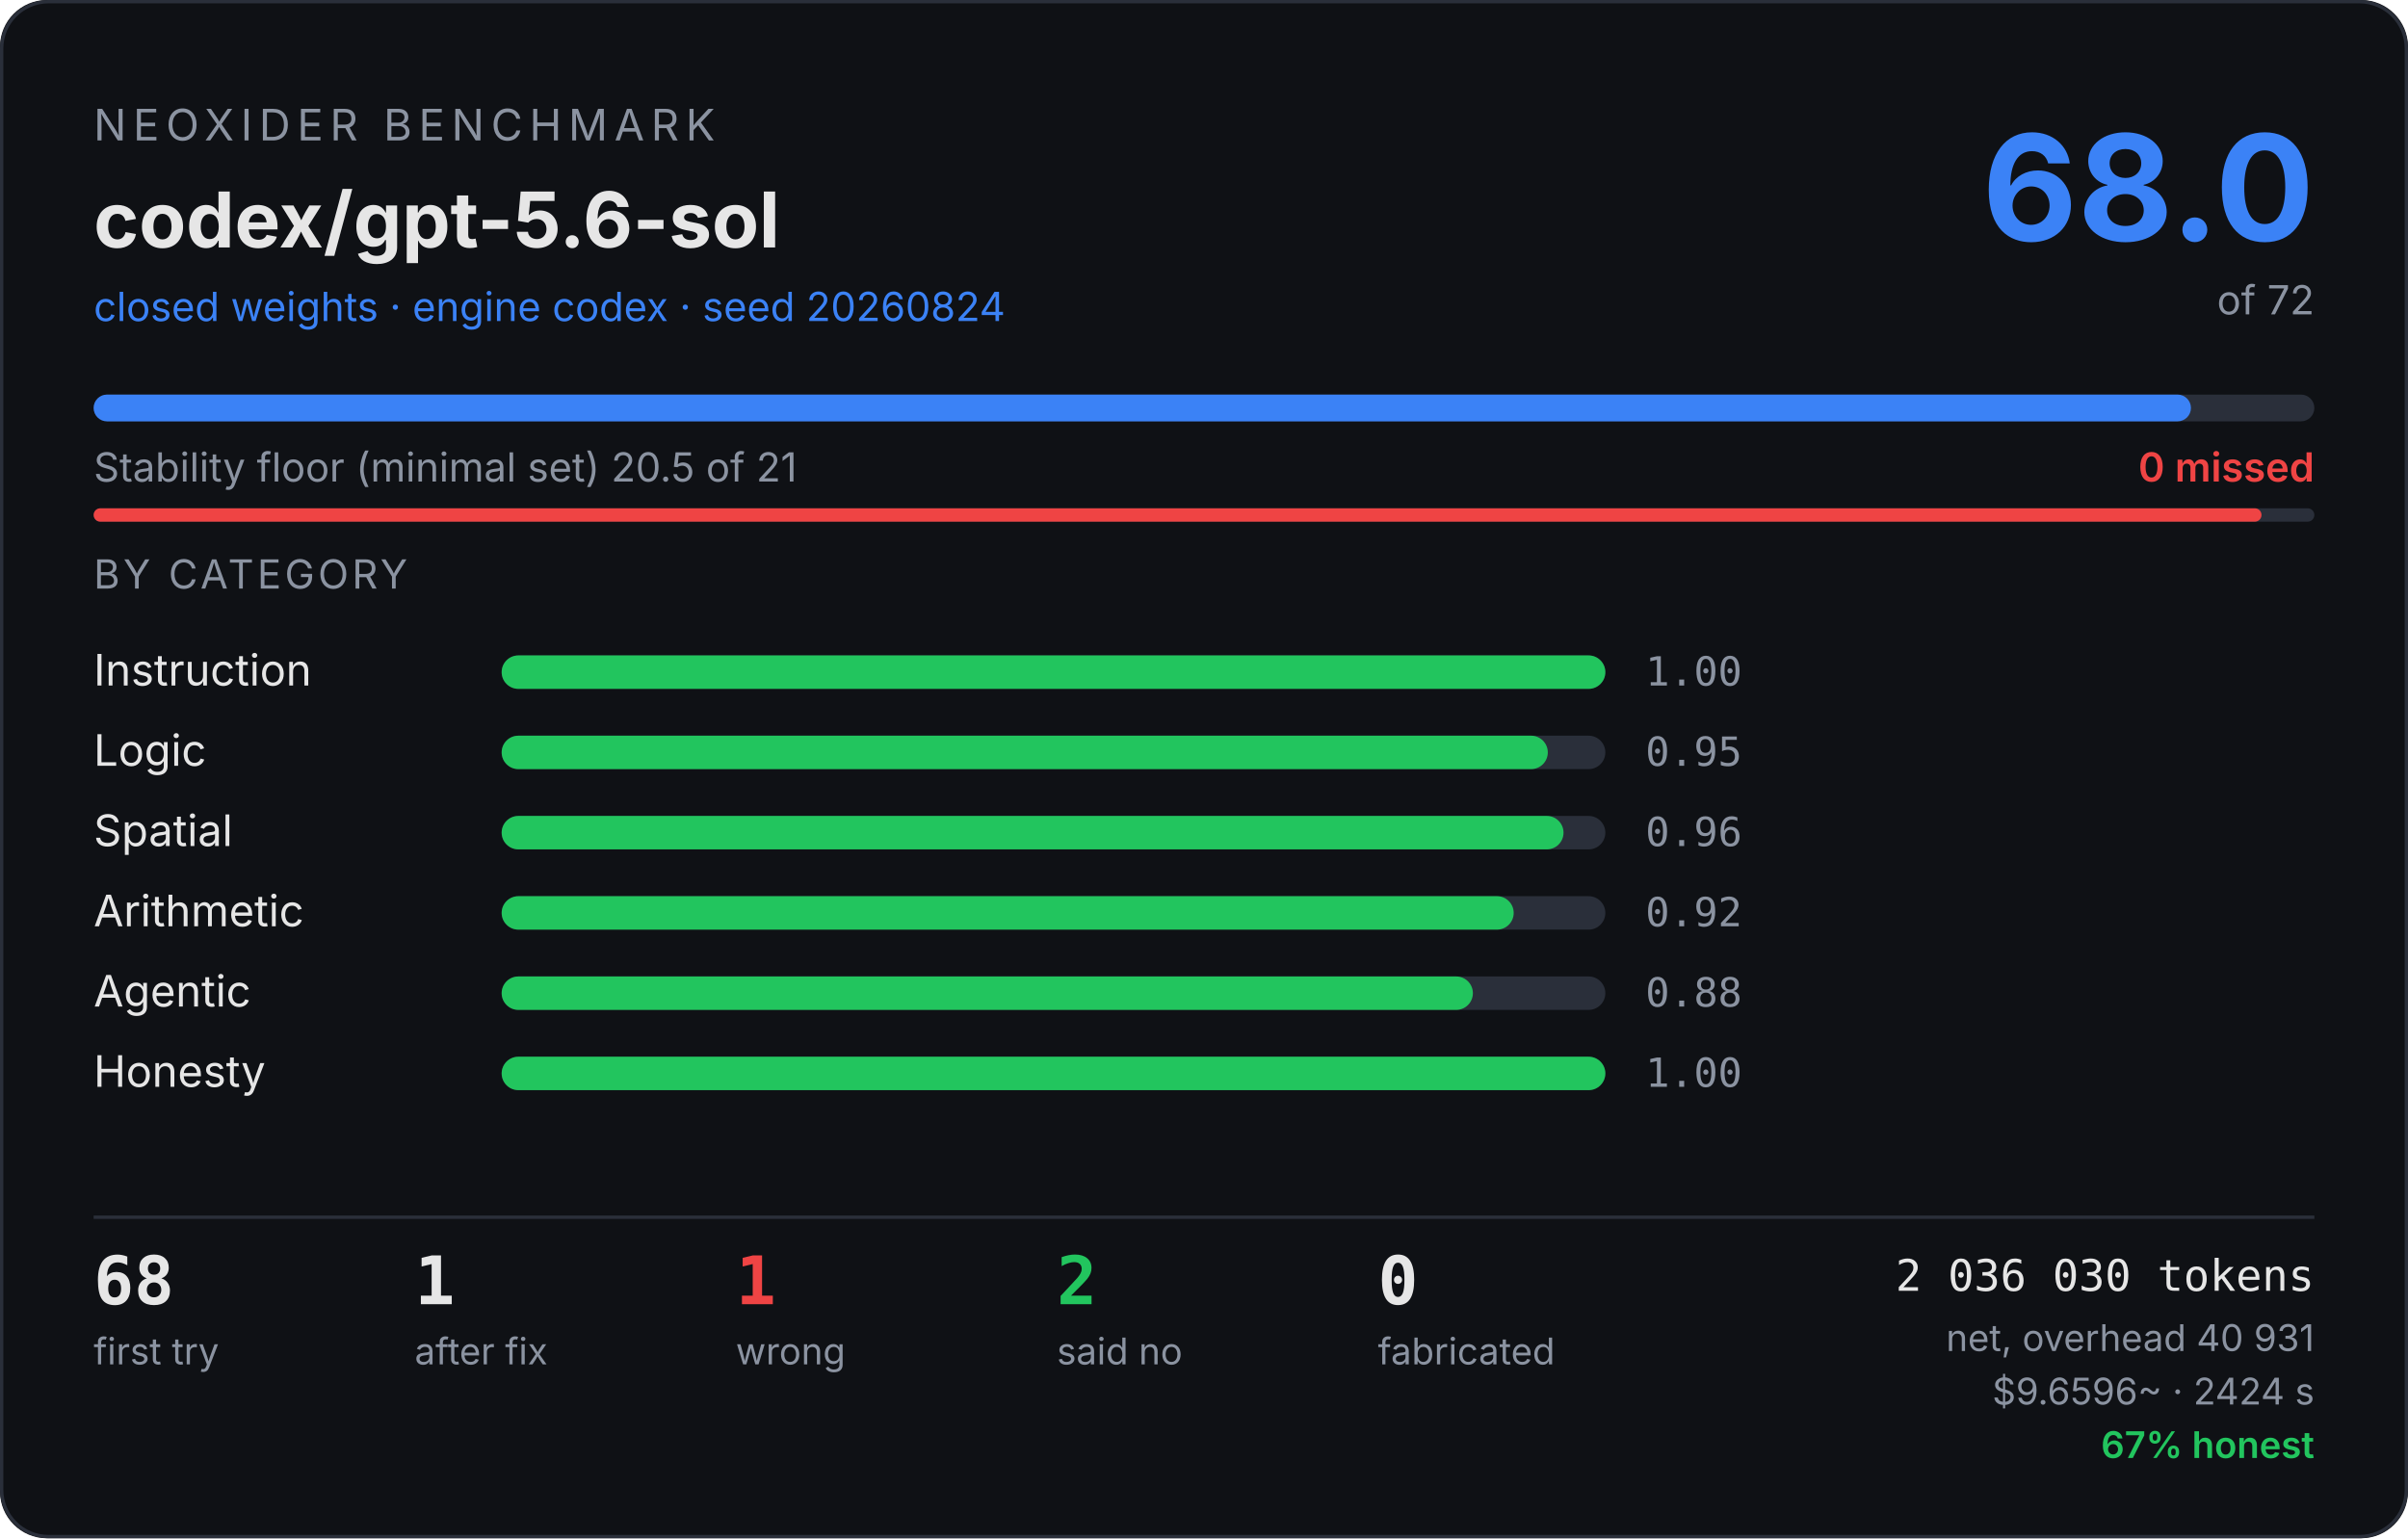
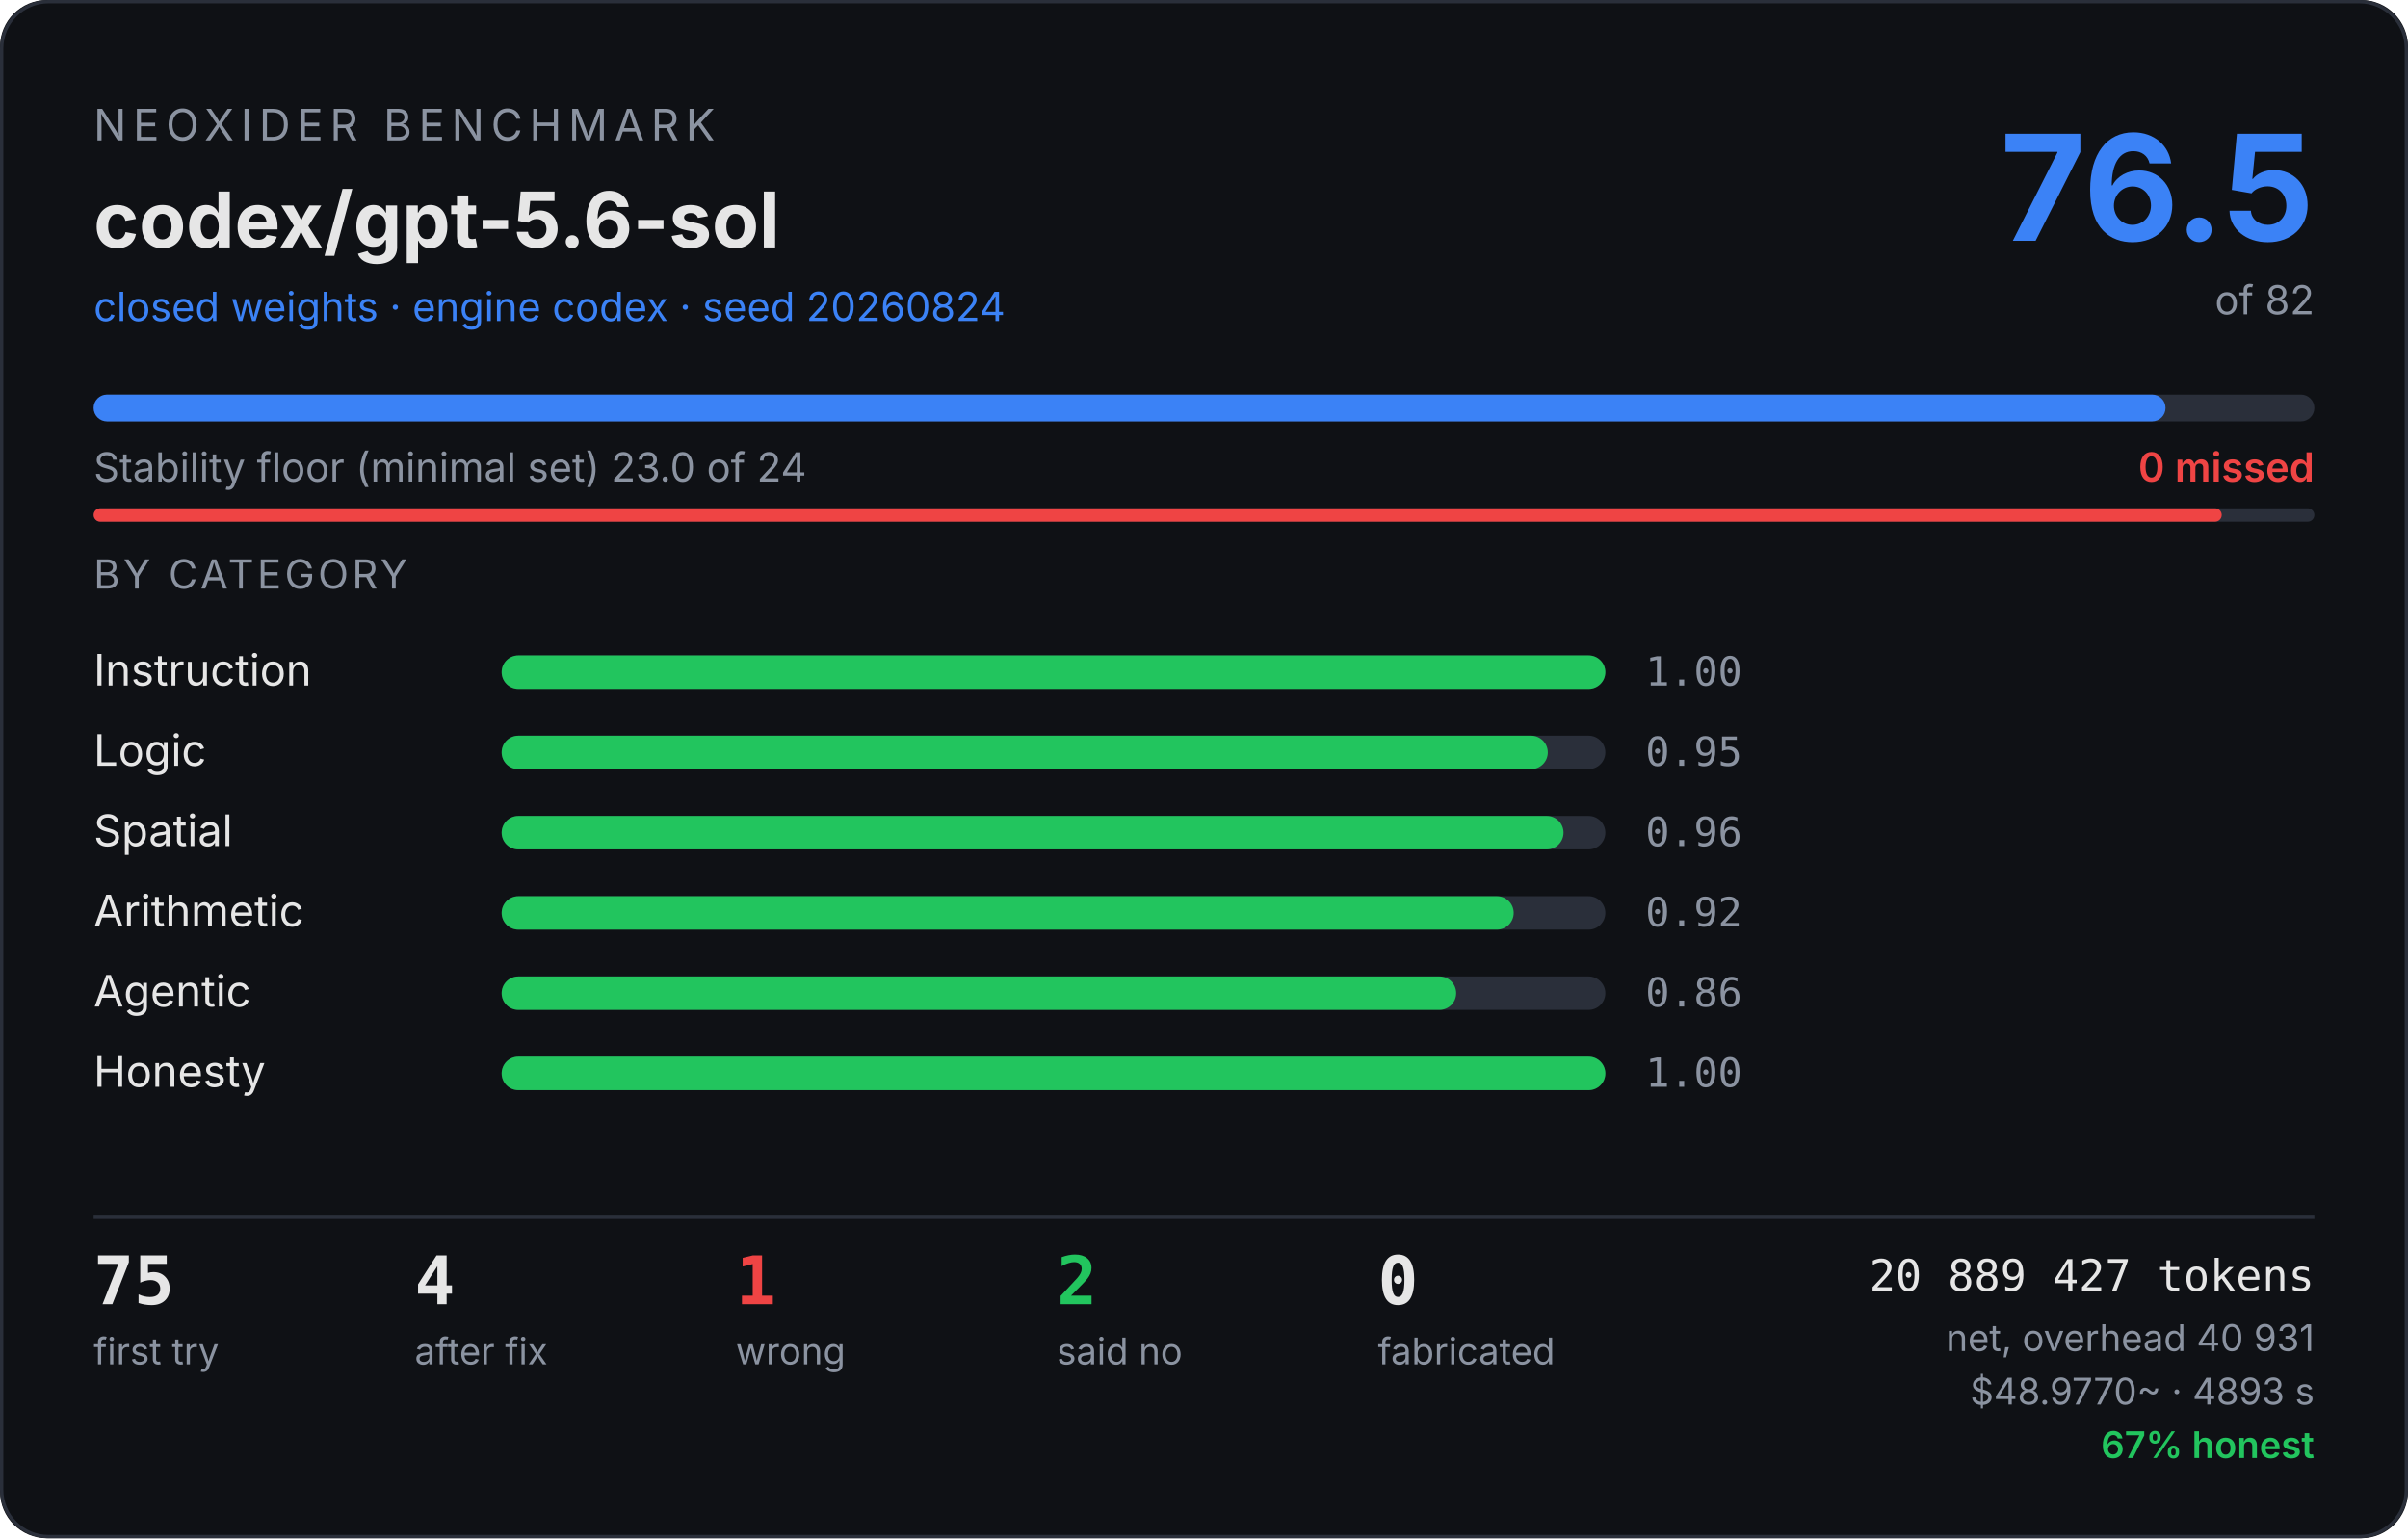
<svg xmlns="http://www.w3.org/2000/svg" width="720" height="460" viewBox="0 0 720 460" font-family="system-ui,-apple-system,Segoe UI,sans-serif">
  <rect width="720" height="460" rx="14" fill="#0f1115" />
  <rect x="0.5" y="0.5" width="719" height="459" rx="14" fill="none" stroke="#2a2f3a" />
  <text x="28" y="42" fill="#8b93a1" font-size="13" letter-spacing="2">NEOXIDER BENCHMARK</text>
  <text x="28" y="74" fill="#e6e6e6" font-size="23" font-weight="700">codex/gpt-5.6-sol</text>
  <text x="28" y="96" fill="#3b82f6" font-size="12">closed weights · engine codex · seed 20260824</text>
-   <text x="692" y="72" text-anchor="end" fill="#3b82f6" font-size="44" font-weight="700">68.0</text>
-   <text x="692" y="94" text-anchor="end" fill="#8b93a1" font-size="12">of 72</text>
+   <text x="692" y="72" text-anchor="end" fill="#3b82f6" font-size="44" font-weight="700">76.5</text>
+   <text x="692" y="94" text-anchor="end" fill="#8b93a1" font-size="12">of 82</text>
  <rect x="28" y="118" width="664" height="8" rx="4" fill="#2a2f3a" />
-   <rect x="28" y="118" width="627.1" height="8" rx="4" fill="#3b82f6" />
-   <text x="28" y="144" fill="#8b93a1" font-size="12">Stability floor (minimal set) 20.5 of 21</text>
+   <rect x="28" y="118" width="619.5" height="8" rx="4" fill="#3b82f6" />
+   <text x="28" y="144" fill="#8b93a1" font-size="12">Stability floor (minimal set) 23.0 of 24</text>
  <text x="692" y="144" text-anchor="end" fill="#ef4444" font-size="12" font-weight="600">0 missed</text>
  <rect x="28" y="152" width="664" height="4" rx="2" fill="#2a2f3a" />
-   <rect x="28" y="152" width="648.2" height="4" rx="2" fill="#ef4444" />
+   <rect x="28" y="152" width="636.3" height="4" rx="2" fill="#ef4444" />
  <text x="28" y="176" fill="#8b93a1" font-size="12" letter-spacing="1">BY CATEGORY</text>
  <text x="28" y="205" fill="#e6e6e6" font-size="13">Instruction</text>
  <rect x="150" y="196" width="330" height="10" rx="5" fill="#2a2f3a" />
  <rect x="150" y="196" width="330.0" height="10" rx="5" fill="#22c55e" />
  <text x="492" y="205" fill="#8b93a1" font-size="12" font-family="ui-monospace,Consolas,monospace">1.00</text>
  <text x="28" y="229" fill="#e6e6e6" font-size="13">Logic</text>
  <rect x="150" y="220" width="330" height="10" rx="5" fill="#2a2f3a" />
  <rect x="150" y="220" width="312.8" height="10" rx="5" fill="#22c55e" />
  <text x="492" y="229" fill="#8b93a1" font-size="12" font-family="ui-monospace,Consolas,monospace">0.95</text>
  <text x="28" y="253" fill="#e6e6e6" font-size="13">Spatial</text>
  <rect x="150" y="244" width="330" height="10" rx="5" fill="#2a2f3a" />
  <rect x="150" y="244" width="317.5" height="10" rx="5" fill="#22c55e" />
  <text x="492" y="253" fill="#8b93a1" font-size="12" font-family="ui-monospace,Consolas,monospace">0.96</text>
  <text x="28" y="277" fill="#e6e6e6" font-size="13">Arithmetic</text>
  <rect x="150" y="268" width="330" height="10" rx="5" fill="#2a2f3a" />
  <rect x="150" y="268" width="302.6" height="10" rx="5" fill="#22c55e" />
  <text x="492" y="277" fill="#8b93a1" font-size="12" font-family="ui-monospace,Consolas,monospace">0.92</text>
  <text x="28" y="301" fill="#e6e6e6" font-size="13">Agentic</text>
  <rect x="150" y="292" width="330" height="10" rx="5" fill="#2a2f3a" />
-   <rect x="150" y="292" width="290.4" height="10" rx="5" fill="#22c55e" />
-   <text x="492" y="301" fill="#8b93a1" font-size="12" font-family="ui-monospace,Consolas,monospace">0.88</text>
+   <rect x="150" y="292" width="285.4" height="10" rx="5" fill="#22c55e" />
+   <text x="492" y="301" fill="#8b93a1" font-size="12" font-family="ui-monospace,Consolas,monospace">0.86</text>
  <text x="28" y="325" fill="#e6e6e6" font-size="13">Honesty</text>
  <rect x="150" y="316" width="330" height="10" rx="5" fill="#2a2f3a" />
  <rect x="150" y="316" width="330.0" height="10" rx="5" fill="#22c55e" />
  <text x="492" y="325" fill="#8b93a1" font-size="12" font-family="ui-monospace,Consolas,monospace">1.00</text>
  <line x1="28" y1="364" x2="692" y2="364" stroke="#2a2f3a" />
-   <text x="28" y="390" fill="#e6e6e6" font-size="20" font-weight="700" font-family="ui-monospace,Consolas,monospace">68</text>
+   <text x="28" y="390" fill="#e6e6e6" font-size="20" font-weight="700" font-family="ui-monospace,Consolas,monospace">75</text>
  <text x="28" y="408" fill="#8b93a1" font-size="11">first try</text>
-   <text x="124" y="390" fill="#e6e6e6" font-size="20" font-weight="700" font-family="ui-monospace,Consolas,monospace">1</text>
+   <text x="124" y="390" fill="#e6e6e6" font-size="20" font-weight="700" font-family="ui-monospace,Consolas,monospace">4</text>
  <text x="124" y="408" fill="#8b93a1" font-size="11">after fix</text>
  <text x="220" y="390" fill="#ef4444" font-size="20" font-weight="700" font-family="ui-monospace,Consolas,monospace">1</text>
  <text x="220" y="408" fill="#8b93a1" font-size="11">wrong</text>
  <text x="316" y="390" fill="#22c55e" font-size="20" font-weight="700" font-family="ui-monospace,Consolas,monospace">2</text>
  <text x="316" y="408" fill="#8b93a1" font-size="11">said no</text>
  <text x="412" y="390" fill="#e6e6e6" font-size="20" font-weight="700" font-family="ui-monospace,Consolas,monospace">0</text>
  <text x="412" y="408" fill="#8b93a1" font-size="11">fabricated</text>
-   <text x="692" y="386" text-anchor="end" fill="#e6e6e6" font-size="13" font-family="ui-monospace,Consolas,monospace">2 036 030 tokens</text>
+   <text x="692" y="386" text-anchor="end" fill="#e6e6e6" font-size="13" font-family="ui-monospace,Consolas,monospace">20 889 427 tokens</text>
  <text x="692" y="404" text-anchor="end" fill="#8b93a1" font-size="11">net, overhead 40 931</text>
-   <text x="692" y="420" text-anchor="end" fill="#8b93a1" font-size="11">$9.6596~ · 2424 s</text>
+   <text x="692" y="420" text-anchor="end" fill="#8b93a1" font-size="11">$48.9770~ · 4893 s</text>
  <text x="692" y="436" text-anchor="end" fill="#22c55e" font-size="11" font-weight="600">67% honest</text>
</svg>
